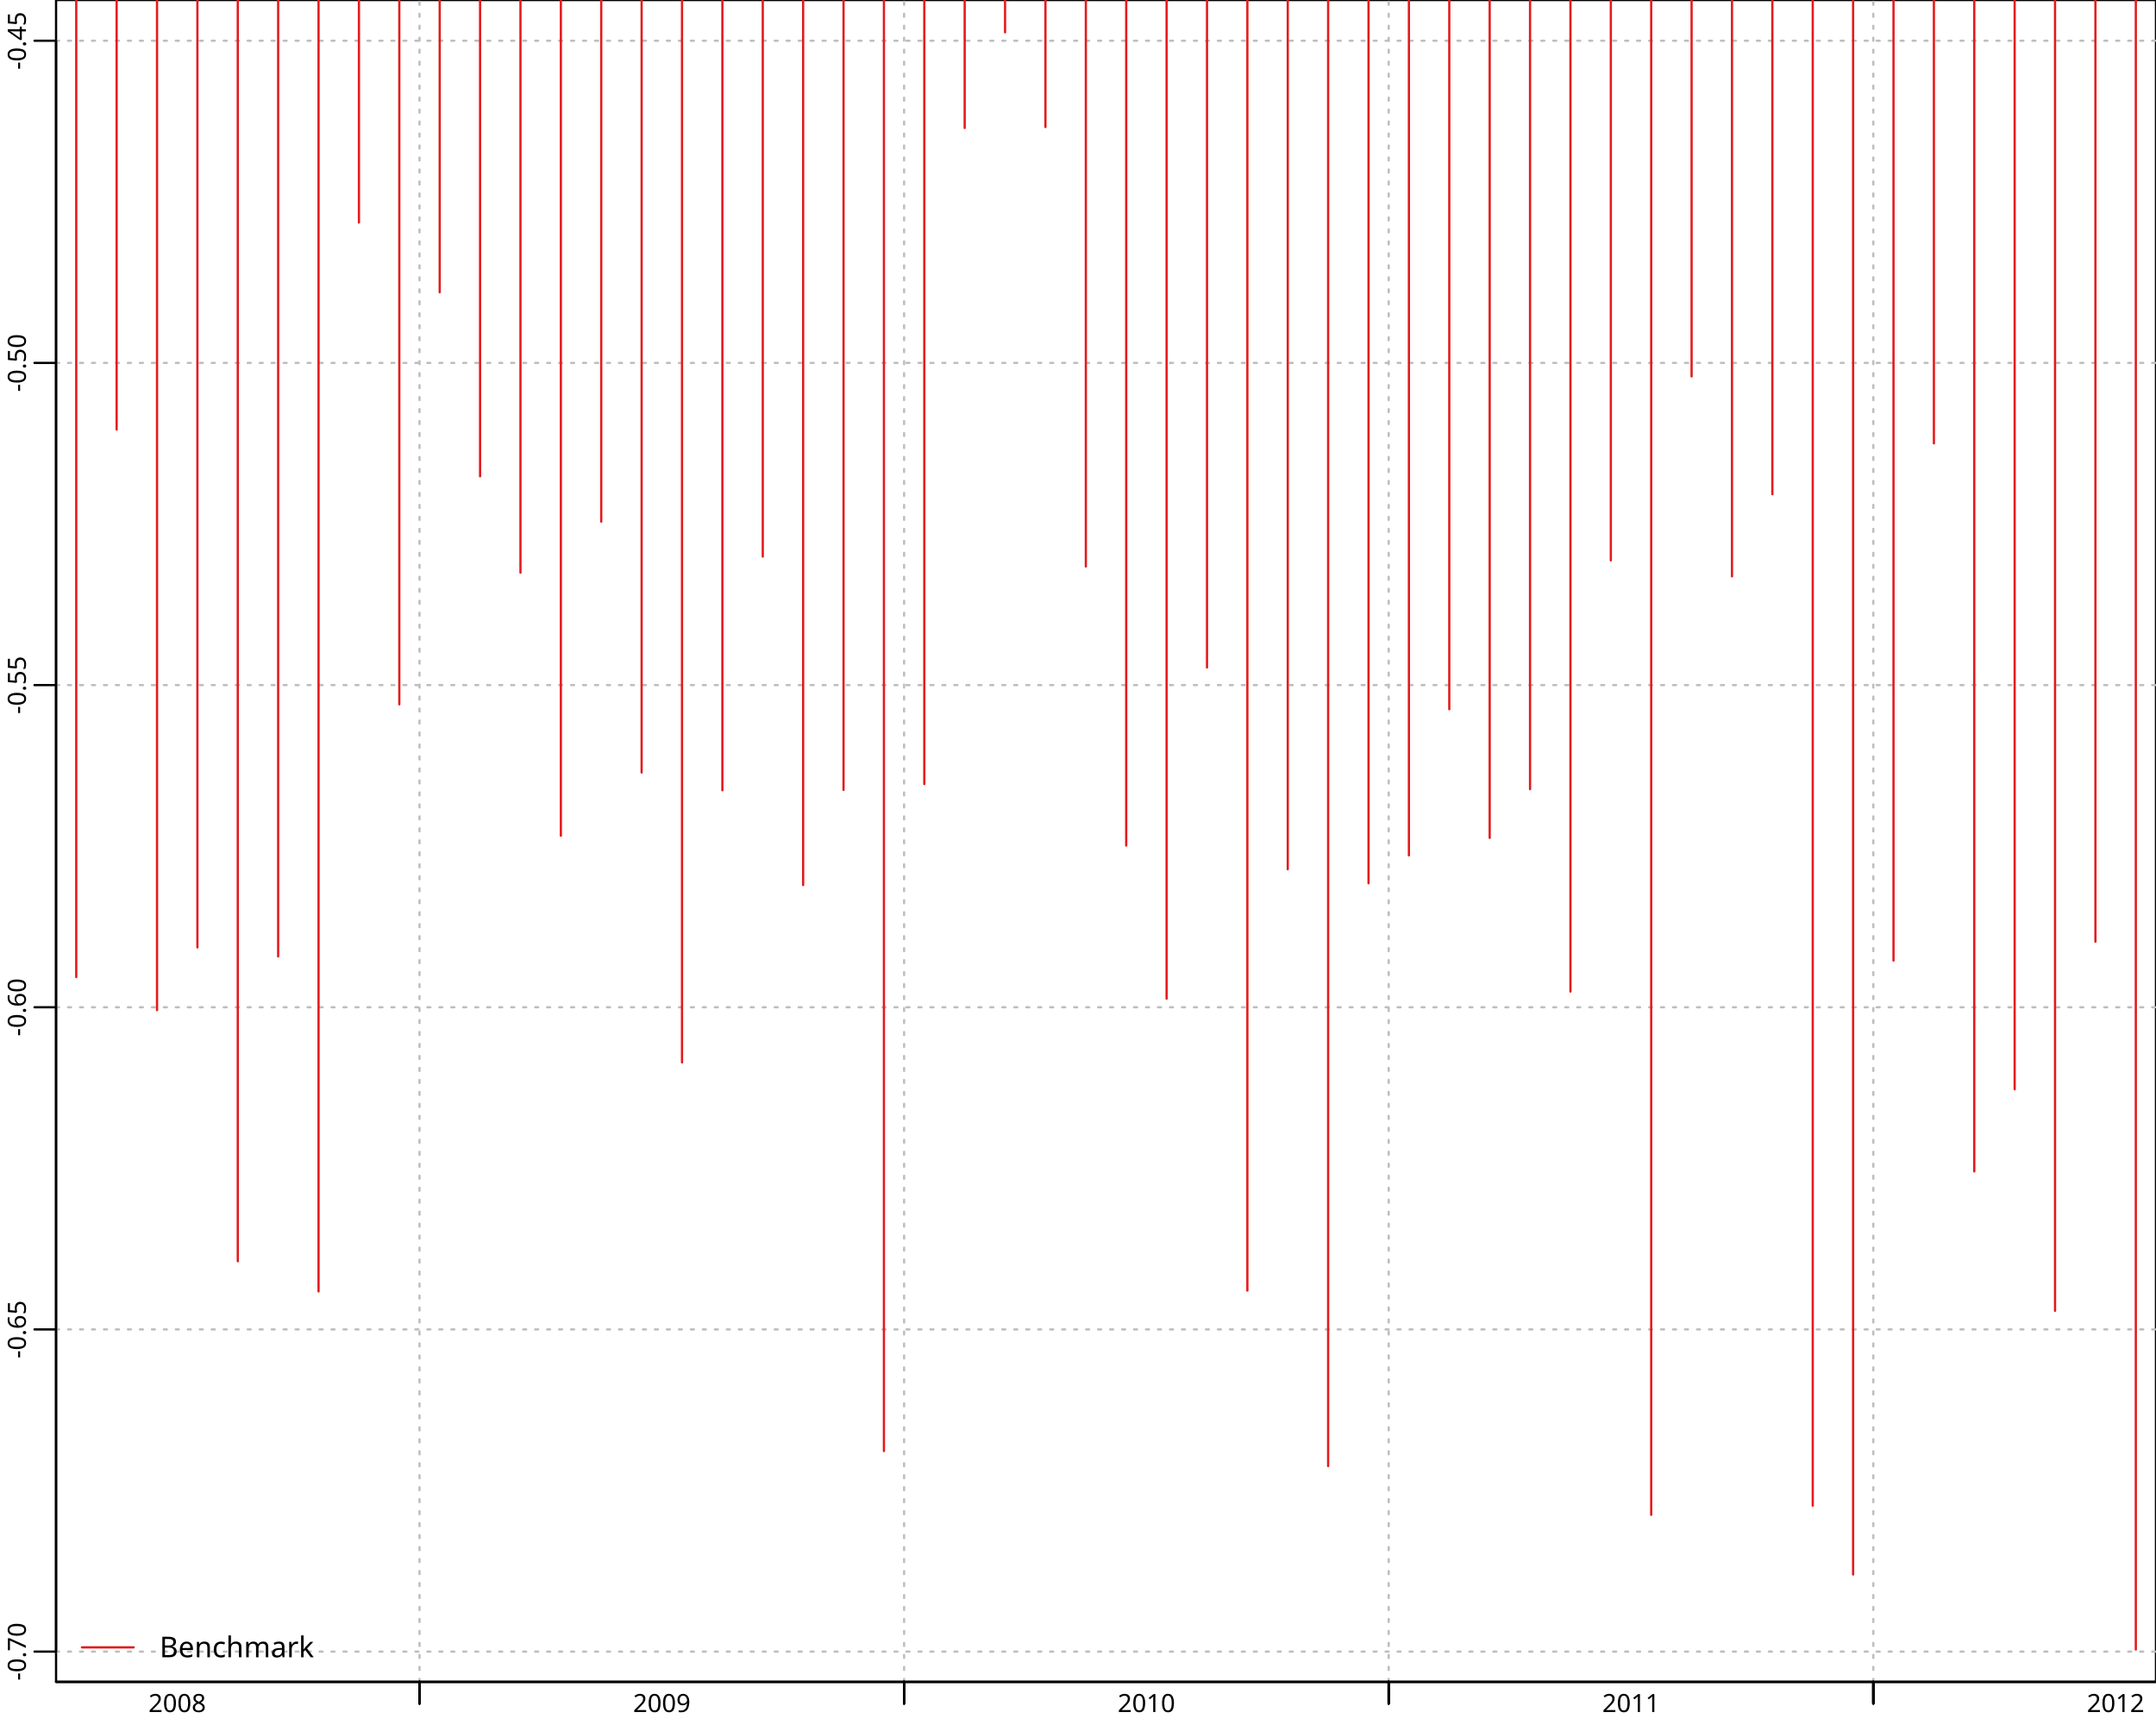
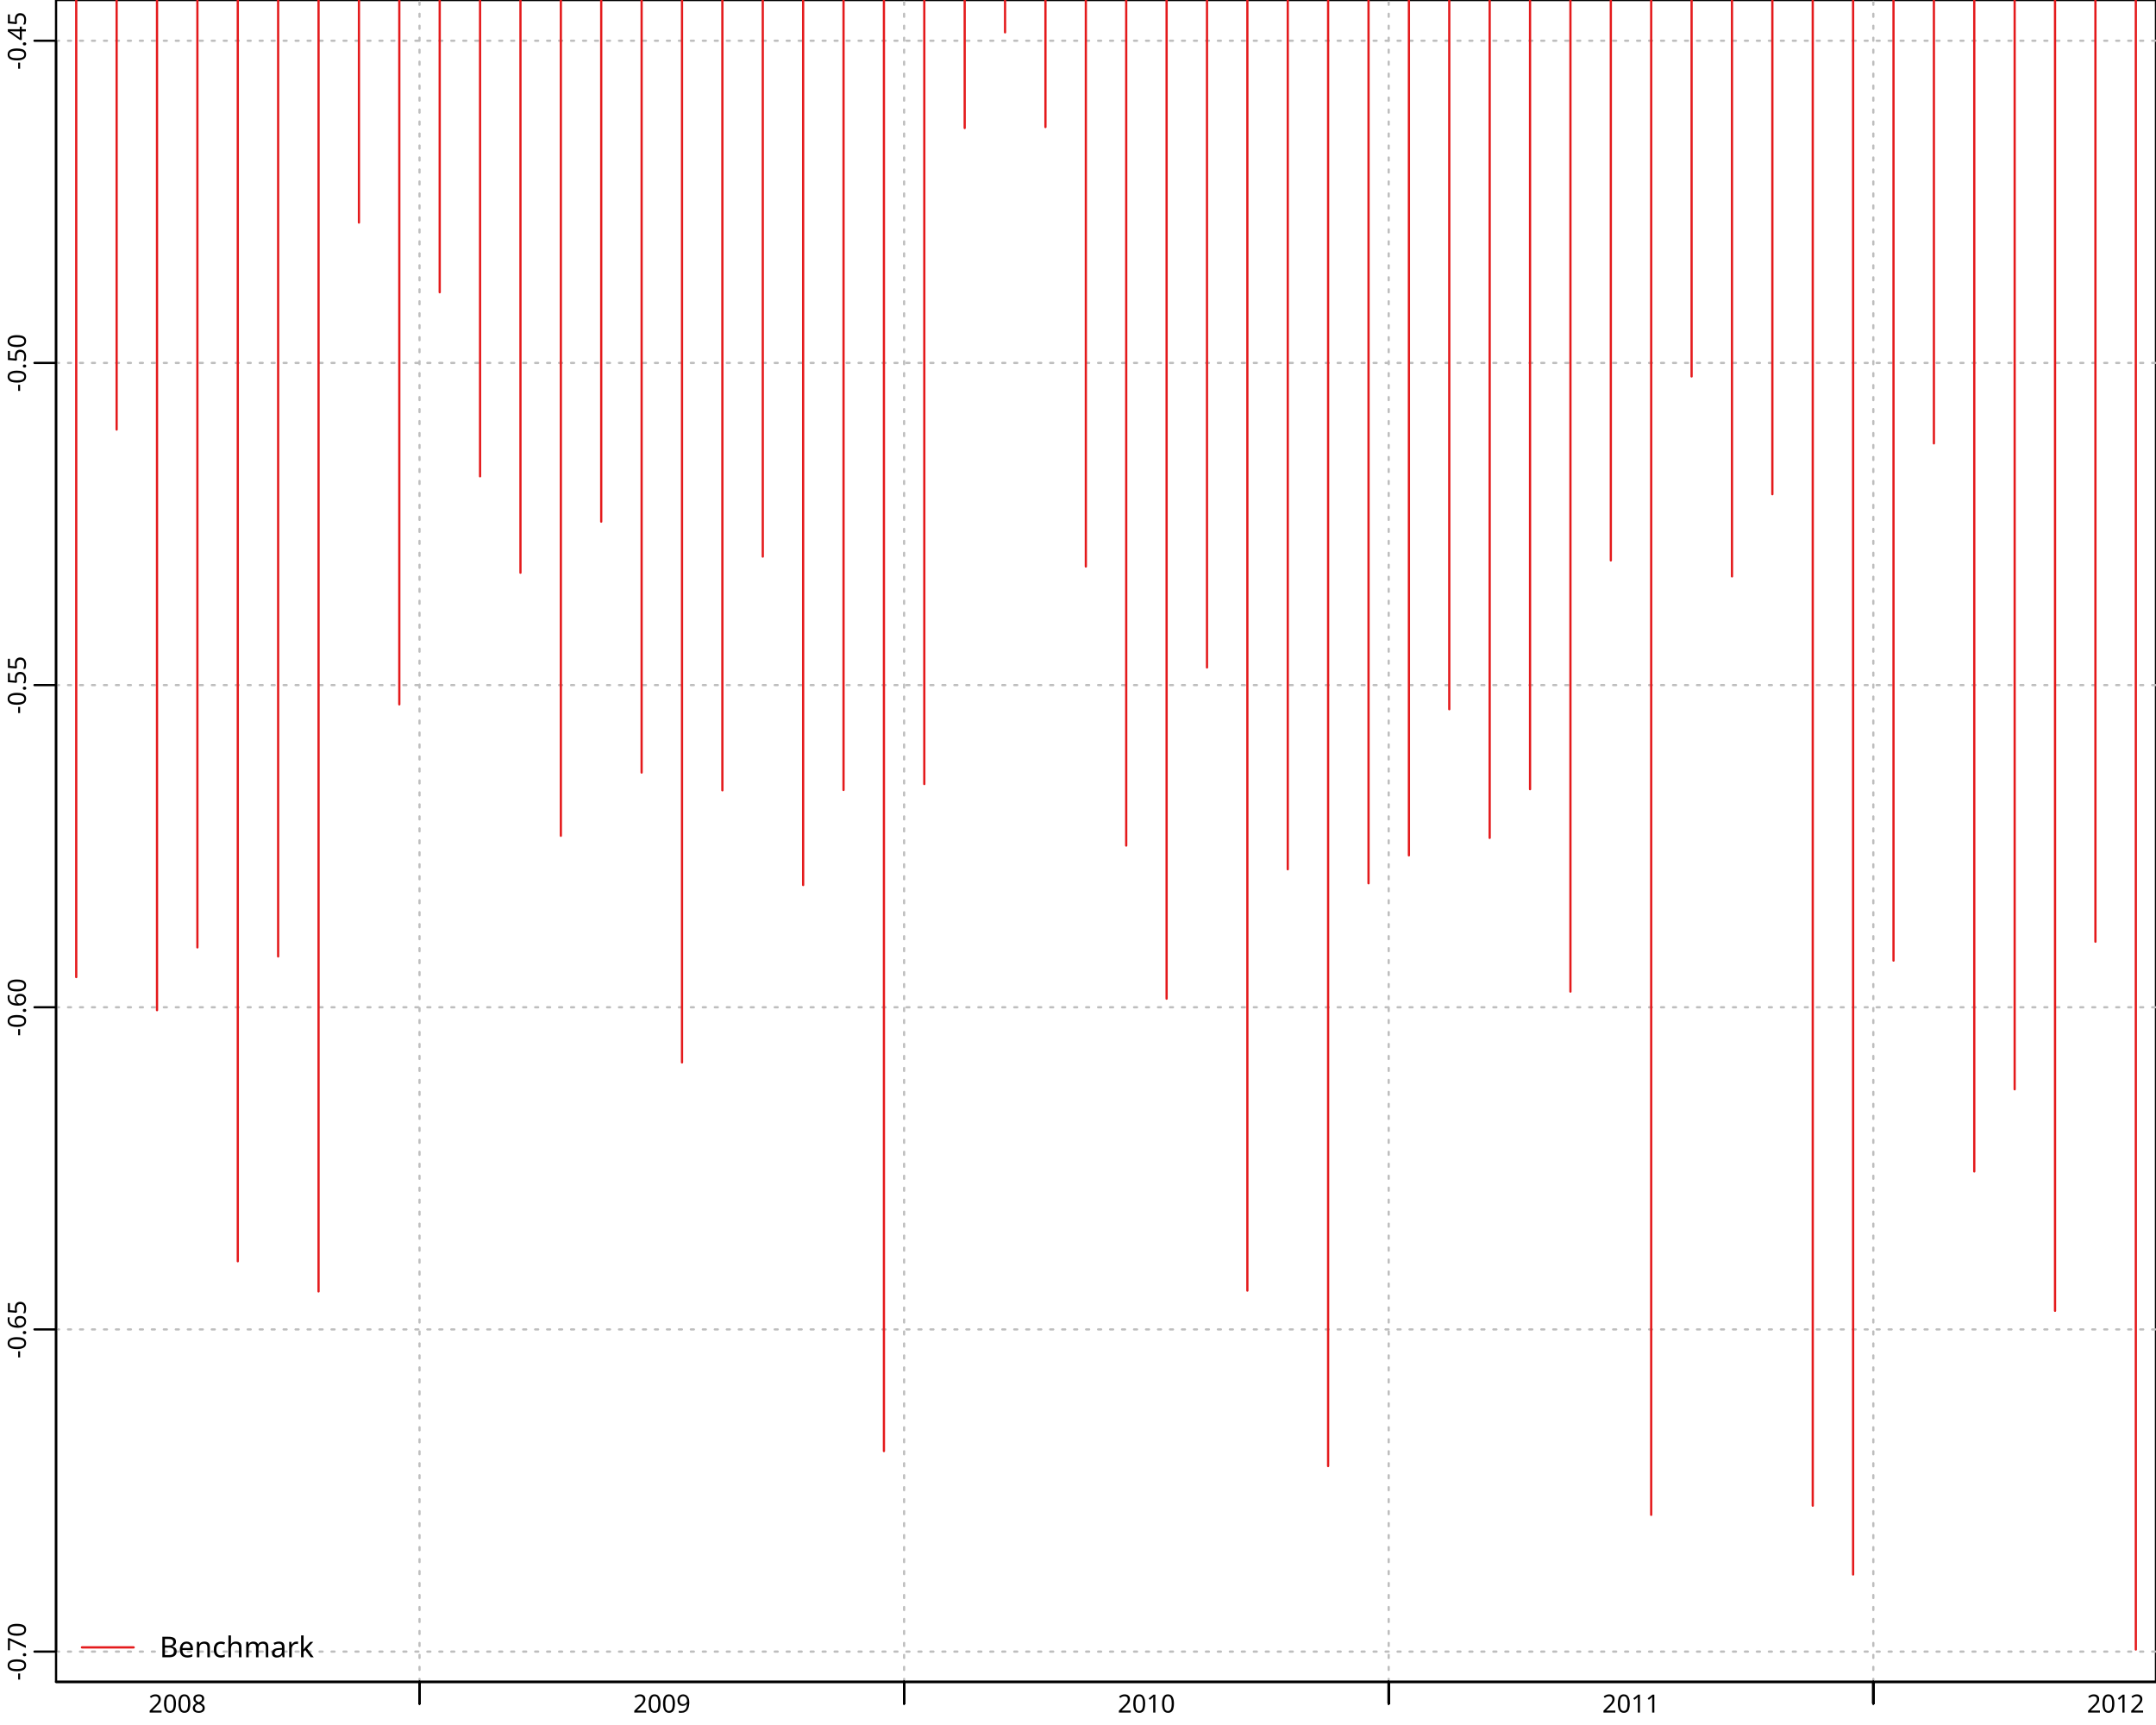
<svg xmlns="http://www.w3.org/2000/svg" class="svglite" data-engine-version="2.0" width="720.00pt" height="576.00pt" viewBox="0 0 720.00 576.00">
  <defs>
    <style type="text/css">
    .svglite line, .svglite polyline, .svglite polygon, .svglite path, .svglite rect, .svglite circle {
      fill: none;
      stroke: #000000;
      stroke-linecap: round;
      stroke-linejoin: round;
      stroke-miterlimit: 10.00;
    }
  </style>
  </defs>
  <rect width="100%" height="100%" style="stroke: none; fill: #FFFFFF;" />
  <defs>
    <clipPath id="cpMC4wMHw3MjAuMDB8MC4wMHw1NzYuMDA=">
      <rect x="0.00" y="0.00" width="720.00" height="576.00" />
    </clipPath>
  </defs>
  <g clip-path="url(#cpMC4wMHw3MjAuMDB8MC4wMHw1NzYuMDA=)">
    <polygon points="18.72,561.60 720.00,561.60 720.00,0.00 18.72,0.00 " style="stroke-width: 0.75; fill: none;" />
    <text x="369.36" y="616.32" text-anchor="middle" style="font-size: 12.00px; font-family: sans;" textLength="74.69px" lengthAdjust="spacingAndGlyphs">c(xmin, xmax)</text>
    <text transform="translate(-27.36,280.80) rotate(-90)" text-anchor="middle" style="font-size: 12.00px; font-family: sans;" textLength="74.69px" lengthAdjust="spacingAndGlyphs">c(ymin, ymax)</text>
  </g>
  <defs>
    <clipPath id="cpMTguNzJ8NzIwLjAwfDAuMDB8NTYxLjYw">
      <rect x="18.72" y="0.00" width="701.28" height="561.60" />
    </clipPath>
  </defs>
  <g clip-path="url(#cpMTguNzJ8NzIwLjAwfDAuMDB8NTYxLjYw)">
    <line x1="18.72" y1="551.49" x2="720.00" y2="551.49" style="stroke-width: 0.75; stroke: #BEBEBE; stroke-dasharray: 1.00,3.00;" />
    <line x1="18.72" y1="443.91" x2="720.00" y2="443.91" style="stroke-width: 0.75; stroke: #BEBEBE; stroke-dasharray: 1.00,3.00;" />
    <line x1="18.72" y1="336.34" x2="720.00" y2="336.34" style="stroke-width: 0.75; stroke: #BEBEBE; stroke-dasharray: 1.00,3.00;" />
    <line x1="18.72" y1="228.76" x2="720.00" y2="228.76" style="stroke-width: 0.75; stroke: #BEBEBE; stroke-dasharray: 1.00,3.00;" />
    <line x1="18.72" y1="121.18" x2="720.00" y2="121.18" style="stroke-width: 0.75; stroke: #BEBEBE; stroke-dasharray: 1.00,3.00;" />
    <line x1="18.72" y1="13.60" x2="720.00" y2="13.60" style="stroke-width: 0.75; stroke: #BEBEBE; stroke-dasharray: 1.00,3.00;" />
    <line x1="140.10" y1="561.60" x2="140.10" y2="0.00" style="stroke-width: 0.75; stroke: #BEBEBE; stroke-dasharray: 1.00,3.00;" />
    <line x1="301.93" y1="561.60" x2="301.93" y2="0.00" style="stroke-width: 0.75; stroke: #BEBEBE; stroke-dasharray: 1.00,3.00;" />
    <line x1="463.76" y1="561.60" x2="463.76" y2="0.00" style="stroke-width: 0.75; stroke: #BEBEBE; stroke-dasharray: 1.00,3.00;" />
    <line x1="625.60" y1="561.60" x2="625.60" y2="0.00" style="stroke-width: 0.75; stroke: #BEBEBE; stroke-dasharray: 1.00,3.00;" />
    <line x1="25.46" y1="-954.61" x2="25.46" y2="326.26" style="stroke-width: 0.75; stroke: #E41A1C;" />
    <line x1="38.95" y1="-954.61" x2="38.95" y2="143.43" style="stroke-width: 0.75; stroke: #E41A1C;" />
    <line x1="52.44" y1="-954.61" x2="52.44" y2="337.31" style="stroke-width: 0.75; stroke: #E41A1C;" />
    <line x1="65.92" y1="-954.61" x2="65.92" y2="316.35" style="stroke-width: 0.75; stroke: #E41A1C;" />
    <line x1="79.41" y1="-954.61" x2="79.41" y2="421.15" style="stroke-width: 0.75; stroke: #E41A1C;" />
    <line x1="92.89" y1="-954.61" x2="92.89" y2="319.37" style="stroke-width: 0.75; stroke: #E41A1C;" />
    <line x1="106.38" y1="-954.61" x2="106.38" y2="431.23" style="stroke-width: 0.75; stroke: #E41A1C;" />
    <line x1="119.87" y1="-954.61" x2="119.87" y2="74.31" style="stroke-width: 0.75; stroke: #E41A1C;" />
    <line x1="133.35" y1="-954.61" x2="133.35" y2="235.20" style="stroke-width: 0.75; stroke: #E41A1C;" />
    <line x1="146.84" y1="-954.61" x2="146.84" y2="97.59" style="stroke-width: 0.75; stroke: #E41A1C;" />
    <line x1="160.32" y1="-954.61" x2="160.32" y2="159.05" style="stroke-width: 0.75; stroke: #E41A1C;" />
    <line x1="173.81" y1="-954.61" x2="173.81" y2="191.23" style="stroke-width: 0.75; stroke: #E41A1C;" />
    <line x1="187.30" y1="-954.61" x2="187.30" y2="279.07" style="stroke-width: 0.75; stroke: #E41A1C;" />
    <line x1="200.78" y1="-954.61" x2="200.78" y2="174.18" style="stroke-width: 0.75; stroke: #E41A1C;" />
    <line x1="214.27" y1="-954.61" x2="214.27" y2="257.96" style="stroke-width: 0.75; stroke: #E41A1C;" />
    <line x1="227.76" y1="-954.61" x2="227.76" y2="354.76" style="stroke-width: 0.75; stroke: #E41A1C;" />
    <line x1="241.24" y1="-954.61" x2="241.24" y2="263.89" style="stroke-width: 0.75; stroke: #E41A1C;" />
    <line x1="254.73" y1="-954.61" x2="254.73" y2="185.85" style="stroke-width: 0.75; stroke: #E41A1C;" />
    <line x1="268.21" y1="-954.61" x2="268.21" y2="295.52" style="stroke-width: 0.75; stroke: #E41A1C;" />
    <line x1="281.70" y1="-954.61" x2="281.70" y2="263.77" style="stroke-width: 0.75; stroke: #E41A1C;" />
    <line x1="295.19" y1="-954.61" x2="295.19" y2="484.53" style="stroke-width: 0.75; stroke: #E41A1C;" />
    <line x1="308.67" y1="-954.61" x2="308.67" y2="261.80" style="stroke-width: 0.75; stroke: #E41A1C;" />
    <line x1="322.16" y1="-954.61" x2="322.16" y2="42.74" style="stroke-width: 0.75; stroke: #E41A1C;" />
    <line x1="335.64" y1="-954.61" x2="335.64" y2="10.80" style="stroke-width: 0.75; stroke: #E41A1C;" />
    <line x1="349.13" y1="-954.61" x2="349.13" y2="42.42" style="stroke-width: 0.75; stroke: #E41A1C;" />
    <line x1="362.62" y1="-954.61" x2="362.62" y2="189.17" style="stroke-width: 0.75; stroke: #E41A1C;" />
    <line x1="376.10" y1="-954.61" x2="376.10" y2="282.34" style="stroke-width: 0.75; stroke: #E41A1C;" />
    <line x1="389.59" y1="-954.61" x2="389.59" y2="333.47" style="stroke-width: 0.75; stroke: #E41A1C;" />
    <line x1="403.08" y1="-954.61" x2="403.08" y2="222.88" style="stroke-width: 0.75; stroke: #E41A1C;" />
    <line x1="416.56" y1="-954.61" x2="416.56" y2="430.95" style="stroke-width: 0.75; stroke: #E41A1C;" />
    <line x1="430.05" y1="-954.61" x2="430.05" y2="290.26" style="stroke-width: 0.75; stroke: #E41A1C;" />
    <line x1="443.53" y1="-954.61" x2="443.53" y2="489.54" style="stroke-width: 0.75; stroke: #E41A1C;" />
    <line x1="457.02" y1="-954.61" x2="457.02" y2="294.94" style="stroke-width: 0.75; stroke: #E41A1C;" />
    <line x1="470.51" y1="-954.61" x2="470.51" y2="285.62" style="stroke-width: 0.75; stroke: #E41A1C;" />
    <line x1="483.99" y1="-954.61" x2="483.99" y2="236.82" style="stroke-width: 0.75; stroke: #E41A1C;" />
    <line x1="497.48" y1="-954.61" x2="497.48" y2="279.78" style="stroke-width: 0.75; stroke: #E41A1C;" />
    <line x1="510.96" y1="-954.61" x2="510.96" y2="263.52" style="stroke-width: 0.75; stroke: #E41A1C;" />
    <line x1="524.45" y1="-954.61" x2="524.45" y2="331.10" style="stroke-width: 0.75; stroke: #E41A1C;" />
    <line x1="537.94" y1="-954.61" x2="537.94" y2="187.13" style="stroke-width: 0.75; stroke: #E41A1C;" />
    <line x1="551.42" y1="-954.61" x2="551.42" y2="505.82" style="stroke-width: 0.75; stroke: #E41A1C;" />
    <line x1="564.91" y1="-954.61" x2="564.91" y2="125.70" style="stroke-width: 0.75; stroke: #E41A1C;" />
    <line x1="578.40" y1="-954.61" x2="578.40" y2="192.47" style="stroke-width: 0.75; stroke: #E41A1C;" />
    <line x1="591.88" y1="-954.61" x2="591.88" y2="165.03" style="stroke-width: 0.75; stroke: #E41A1C;" />
    <line x1="605.37" y1="-954.61" x2="605.37" y2="502.76" style="stroke-width: 0.75; stroke: #E41A1C;" />
    <line x1="618.85" y1="-954.61" x2="618.85" y2="525.74" style="stroke-width: 0.75; stroke: #E41A1C;" />
    <line x1="632.34" y1="-954.61" x2="632.34" y2="320.75" style="stroke-width: 0.75; stroke: #E41A1C;" />
    <line x1="645.83" y1="-954.61" x2="645.83" y2="148.05" style="stroke-width: 0.75; stroke: #E41A1C;" />
    <line x1="659.31" y1="-954.61" x2="659.31" y2="391.16" style="stroke-width: 0.75; stroke: #E41A1C;" />
    <line x1="672.80" y1="-954.61" x2="672.80" y2="363.73" style="stroke-width: 0.75; stroke: #E41A1C;" />
    <line x1="686.28" y1="-954.61" x2="686.28" y2="437.69" style="stroke-width: 0.75; stroke: #E41A1C;" />
    <line x1="699.77" y1="-954.61" x2="699.77" y2="314.44" style="stroke-width: 0.75; stroke: #E41A1C;" />
    <line x1="713.26" y1="-954.61" x2="713.26" y2="550.80" style="stroke-width: 0.75; stroke: #E41A1C;" />
    <line x1="27.36" y1="550.08" x2="44.64" y2="550.08" style="stroke-width: 0.75; stroke: #E41A1C;" />
    <text x="53.28" y="553.38" style="font-size: 9.60px; font-family: sans;" textLength="48.57px" lengthAdjust="spacingAndGlyphs">Benchmark</text>
  </g>
  <g clip-path="url(#cpMC4wMHw3MjAuMDB8MC4wMHw1NzYuMDA=)">
    <line x1="18.72" y1="551.49" x2="18.72" y2="13.60" style="stroke-width: 0.75;" />
    <line x1="18.72" y1="551.49" x2="11.52" y2="551.49" style="stroke-width: 0.75;" />
    <line x1="18.72" y1="443.91" x2="11.52" y2="443.91" style="stroke-width: 0.75;" />
    <line x1="18.72" y1="336.34" x2="11.52" y2="336.34" style="stroke-width: 0.75;" />
    <line x1="18.72" y1="228.76" x2="11.52" y2="228.76" style="stroke-width: 0.75;" />
    <line x1="18.72" y1="121.18" x2="11.52" y2="121.18" style="stroke-width: 0.75;" />
    <line x1="18.72" y1="13.60" x2="11.52" y2="13.60" style="stroke-width: 0.75;" />
    <text transform="translate(8.64,551.49) rotate(-90)" text-anchor="middle" style="font-size: 8.40px; font-family: sans;" textLength="19.15px" lengthAdjust="spacingAndGlyphs">-0.70</text>
    <text transform="translate(8.64,443.91) rotate(-90)" text-anchor="middle" style="font-size: 8.40px; font-family: sans;" textLength="19.15px" lengthAdjust="spacingAndGlyphs">-0.65</text>
    <text transform="translate(8.64,336.34) rotate(-90)" text-anchor="middle" style="font-size: 8.40px; font-family: sans;" textLength="19.15px" lengthAdjust="spacingAndGlyphs">-0.60</text>
    <text transform="translate(8.64,228.76) rotate(-90)" text-anchor="middle" style="font-size: 8.40px; font-family: sans;" textLength="19.15px" lengthAdjust="spacingAndGlyphs">-0.55</text>
    <text transform="translate(8.64,121.18) rotate(-90)" text-anchor="middle" style="font-size: 8.40px; font-family: sans;" textLength="19.15px" lengthAdjust="spacingAndGlyphs">-0.50</text>
    <text transform="translate(8.64,13.60) rotate(-90)" text-anchor="middle" style="font-size: 8.40px; font-family: sans;" textLength="19.15px" lengthAdjust="spacingAndGlyphs">-0.45</text>
    <line x1="18.72" y1="561.60" x2="720.00" y2="561.60" style="stroke-width: 0.75;" />
    <line x1="140.10" y1="561.60" x2="140.10" y2="568.80" style="stroke-width: 0.75;" />
    <line x1="140.10" y1="561.60" x2="140.10" y2="568.80" style="stroke-width: 0.75;" />
    <line x1="140.10" y1="561.60" x2="140.10" y2="568.80" style="stroke-width: 0.75;" />
    <line x1="140.10" y1="561.60" x2="140.10" y2="568.80" style="stroke-width: 0.75;" />
    <line x1="140.10" y1="561.60" x2="140.10" y2="568.80" style="stroke-width: 0.75;" />
    <line x1="140.10" y1="561.60" x2="140.10" y2="568.80" style="stroke-width: 0.75;" />
    <line x1="140.10" y1="561.60" x2="140.10" y2="568.80" style="stroke-width: 0.75;" />
    <line x1="140.10" y1="561.60" x2="140.10" y2="568.80" style="stroke-width: 0.75;" />
    <line x1="140.10" y1="561.60" x2="140.10" y2="568.80" style="stroke-width: 0.75;" />
    <line x1="140.10" y1="561.60" x2="140.10" y2="568.80" style="stroke-width: 0.75;" />
    <line x1="140.10" y1="561.60" x2="140.10" y2="568.80" style="stroke-width: 0.75;" />
    <line x1="140.10" y1="561.60" x2="140.10" y2="568.80" style="stroke-width: 0.75;" />
    <line x1="301.93" y1="561.60" x2="301.93" y2="568.80" style="stroke-width: 0.75;" />
    <line x1="301.93" y1="561.60" x2="301.93" y2="568.80" style="stroke-width: 0.75;" />
    <line x1="301.93" y1="561.60" x2="301.93" y2="568.80" style="stroke-width: 0.75;" />
    <line x1="301.93" y1="561.60" x2="301.93" y2="568.80" style="stroke-width: 0.75;" />
    <line x1="301.93" y1="561.60" x2="301.93" y2="568.80" style="stroke-width: 0.75;" />
    <line x1="301.93" y1="561.60" x2="301.93" y2="568.80" style="stroke-width: 0.75;" />
    <line x1="301.93" y1="561.60" x2="301.93" y2="568.80" style="stroke-width: 0.75;" />
    <line x1="301.93" y1="561.60" x2="301.93" y2="568.80" style="stroke-width: 0.75;" />
    <line x1="301.93" y1="561.60" x2="301.93" y2="568.80" style="stroke-width: 0.75;" />
    <line x1="301.93" y1="561.60" x2="301.93" y2="568.80" style="stroke-width: 0.75;" />
    <line x1="301.93" y1="561.60" x2="301.93" y2="568.80" style="stroke-width: 0.75;" />
    <line x1="301.93" y1="561.60" x2="301.93" y2="568.80" style="stroke-width: 0.75;" />
    <line x1="463.76" y1="561.60" x2="463.76" y2="568.80" style="stroke-width: 0.75;" />
    <line x1="463.76" y1="561.60" x2="463.76" y2="568.80" style="stroke-width: 0.75;" />
    <line x1="463.76" y1="561.60" x2="463.76" y2="568.80" style="stroke-width: 0.75;" />
    <line x1="463.76" y1="561.60" x2="463.76" y2="568.80" style="stroke-width: 0.75;" />
    <line x1="463.76" y1="561.60" x2="463.76" y2="568.80" style="stroke-width: 0.75;" />
    <line x1="463.76" y1="561.60" x2="463.76" y2="568.80" style="stroke-width: 0.75;" />
    <line x1="463.76" y1="561.60" x2="463.76" y2="568.80" style="stroke-width: 0.75;" />
    <line x1="463.76" y1="561.60" x2="463.76" y2="568.80" style="stroke-width: 0.75;" />
    <line x1="463.76" y1="561.60" x2="463.76" y2="568.80" style="stroke-width: 0.75;" />
    <line x1="463.76" y1="561.60" x2="463.76" y2="568.80" style="stroke-width: 0.75;" />
    <line x1="463.76" y1="561.60" x2="463.76" y2="568.80" style="stroke-width: 0.75;" />
    <line x1="463.76" y1="561.60" x2="463.76" y2="568.80" style="stroke-width: 0.75;" />
    <line x1="625.60" y1="561.60" x2="625.60" y2="568.80" style="stroke-width: 0.75;" />
    <line x1="625.60" y1="561.60" x2="625.60" y2="568.80" style="stroke-width: 0.75;" />
    <line x1="625.60" y1="561.60" x2="625.60" y2="568.80" style="stroke-width: 0.75;" />
    <line x1="625.60" y1="561.60" x2="625.60" y2="568.80" style="stroke-width: 0.75;" />
    <line x1="625.60" y1="561.60" x2="625.60" y2="568.80" style="stroke-width: 0.75;" />
    <line x1="625.60" y1="561.60" x2="625.60" y2="568.80" style="stroke-width: 0.75;" />
    <line x1="625.60" y1="561.60" x2="625.60" y2="568.80" style="stroke-width: 0.75;" />
-     <text x="59.18" y="571.68" text-anchor="middle" style="font-size: 8.40px; font-family: sans;" textLength="18.69px" lengthAdjust="spacingAndGlyphs">2008</text>
-     <text x="221.01" y="571.68" text-anchor="middle" style="font-size: 8.40px; font-family: sans;" textLength="18.69px" lengthAdjust="spacingAndGlyphs">2009</text>
-     <text x="382.85" y="571.68" text-anchor="middle" style="font-size: 8.40px; font-family: sans;" textLength="18.69px" lengthAdjust="spacingAndGlyphs">2010</text>
-     <text x="544.68" y="571.68" text-anchor="middle" style="font-size: 8.40px; font-family: sans;" textLength="18.69px" lengthAdjust="spacingAndGlyphs">2011</text>
-     <text x="706.51" y="571.68" text-anchor="middle" style="font-size: 8.40px; font-family: sans;" textLength="18.69px" lengthAdjust="spacingAndGlyphs">2012</text>
+     <text x="59.18" y="571.86" text-anchor="middle" style="font-size: 8.40px; font-family: sans;" textLength="18.69px" lengthAdjust="spacingAndGlyphs">2008</text>
+     <text x="221.01" y="571.86" text-anchor="middle" style="font-size: 8.40px; font-family: sans;" textLength="18.69px" lengthAdjust="spacingAndGlyphs">2009</text>
+     <text x="382.85" y="571.86" text-anchor="middle" style="font-size: 8.40px; font-family: sans;" textLength="18.69px" lengthAdjust="spacingAndGlyphs">2010</text>
+     <text x="544.68" y="571.86" text-anchor="middle" style="font-size: 8.40px; font-family: sans;" textLength="18.69px" lengthAdjust="spacingAndGlyphs">2011</text>
+     <text x="706.51" y="571.86" text-anchor="middle" style="font-size: 8.40px; font-family: sans;" textLength="18.69px" lengthAdjust="spacingAndGlyphs">2012</text>
  </g>
</svg>
